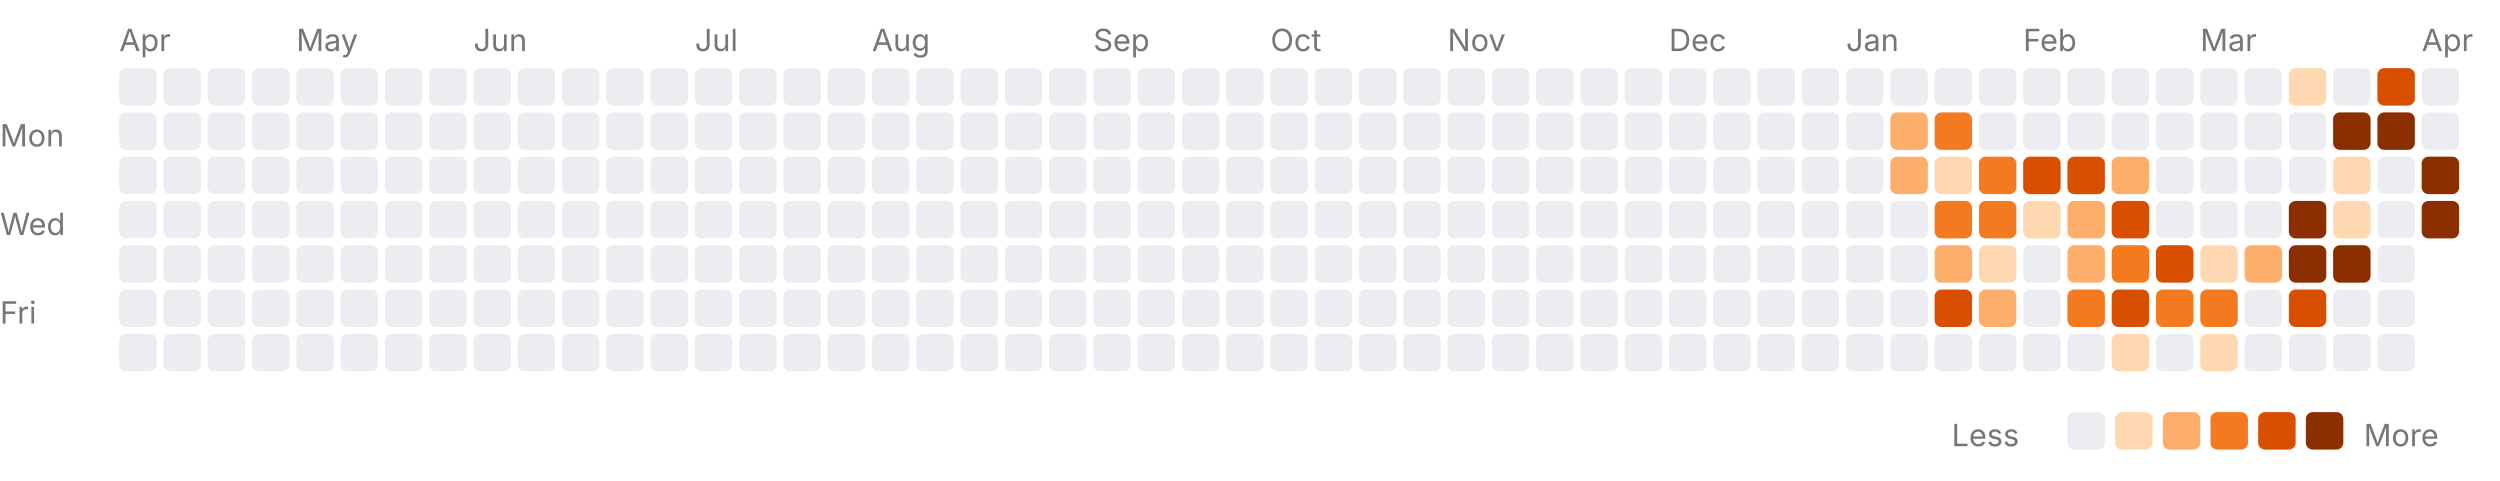
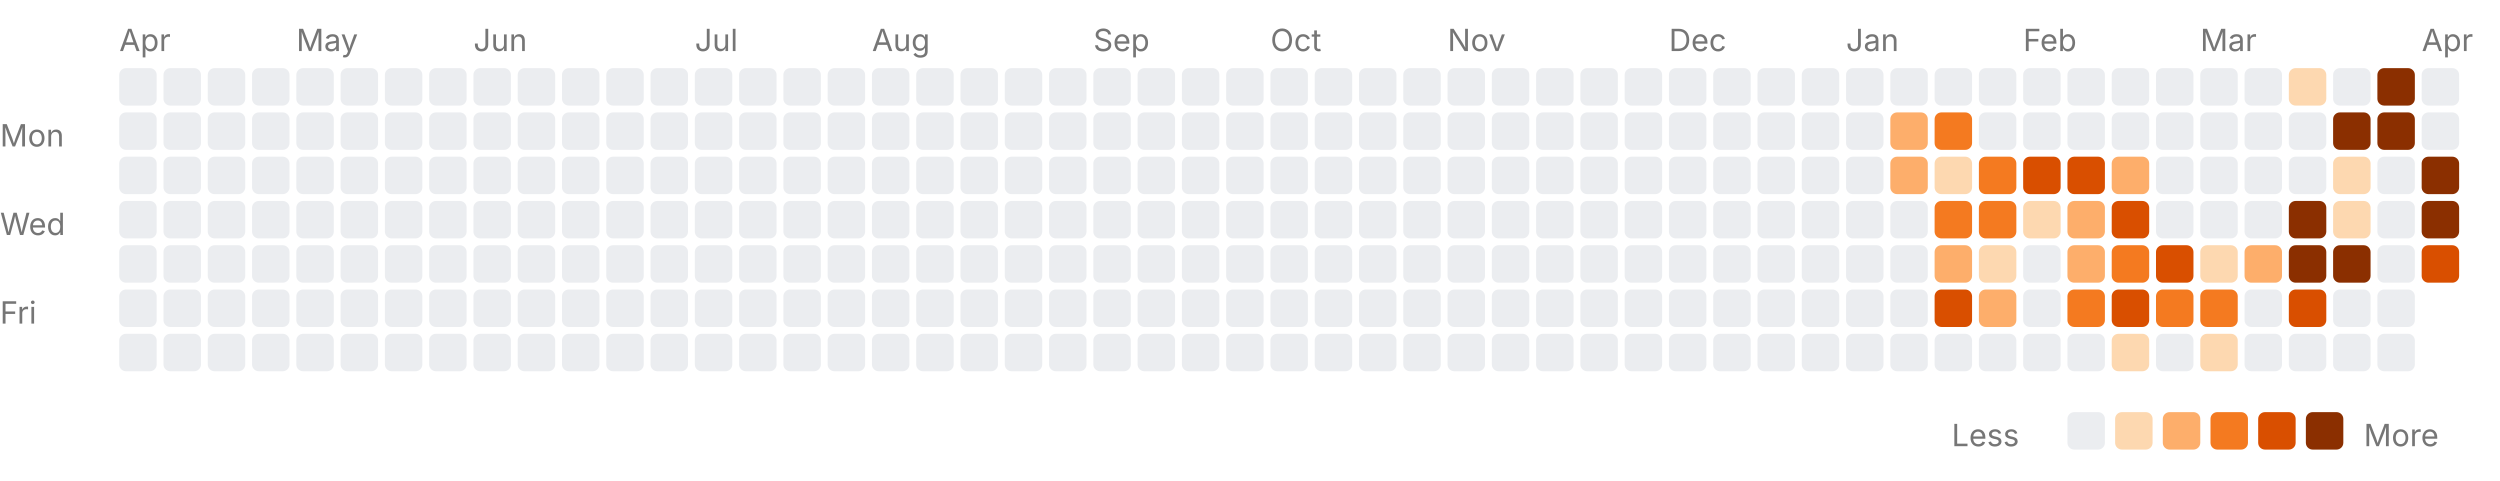
<svg xmlns="http://www.w3.org/2000/svg" width="734" height="141">
  <style>
  text { font-size: 9px; fill: #767676; font-family: -apple-system, BlinkMacSystemFont, sans-serif; }
</style>
  <text x="0" y="43">Mon</text>
  <text x="0" y="69">Wed</text>
  <text x="0" y="95">Fri</text>
  <text x="35" y="15">Apr</text>
  <rect x="35" y="20" width="11" height="11" rx="2" fill="#ebedf0" />
  <rect x="35" y="33" width="11" height="11" rx="2" fill="#ebedf0" />
  <rect x="35" y="46" width="11" height="11" rx="2" fill="#ebedf0" />
  <rect x="35" y="59" width="11" height="11" rx="2" fill="#ebedf0" />
  <rect x="35" y="72" width="11" height="11" rx="2" fill="#ebedf0" />
  <rect x="35" y="85" width="11" height="11" rx="2" fill="#ebedf0" />
  <rect x="35" y="98" width="11" height="11" rx="2" fill="#ebedf0" />
  <rect x="48" y="20" width="11" height="11" rx="2" fill="#ebedf0" />
  <rect x="48" y="33" width="11" height="11" rx="2" fill="#ebedf0" />
  <rect x="48" y="46" width="11" height="11" rx="2" fill="#ebedf0" />
  <rect x="48" y="59" width="11" height="11" rx="2" fill="#ebedf0" />
  <rect x="48" y="72" width="11" height="11" rx="2" fill="#ebedf0" />
  <rect x="48" y="85" width="11" height="11" rx="2" fill="#ebedf0" />
  <rect x="48" y="98" width="11" height="11" rx="2" fill="#ebedf0" />
  <rect x="61" y="20" width="11" height="11" rx="2" fill="#ebedf0" />
  <rect x="61" y="33" width="11" height="11" rx="2" fill="#ebedf0" />
  <rect x="61" y="46" width="11" height="11" rx="2" fill="#ebedf0" />
  <rect x="61" y="59" width="11" height="11" rx="2" fill="#ebedf0" />
  <rect x="61" y="72" width="11" height="11" rx="2" fill="#ebedf0" />
  <rect x="61" y="85" width="11" height="11" rx="2" fill="#ebedf0" />
  <rect x="61" y="98" width="11" height="11" rx="2" fill="#ebedf0" />
  <rect x="74" y="20" width="11" height="11" rx="2" fill="#ebedf0" />
  <rect x="74" y="33" width="11" height="11" rx="2" fill="#ebedf0" />
  <rect x="74" y="46" width="11" height="11" rx="2" fill="#ebedf0" />
  <rect x="74" y="59" width="11" height="11" rx="2" fill="#ebedf0" />
  <rect x="74" y="72" width="11" height="11" rx="2" fill="#ebedf0" />
  <rect x="74" y="85" width="11" height="11" rx="2" fill="#ebedf0" />
  <rect x="74" y="98" width="11" height="11" rx="2" fill="#ebedf0" />
  <text x="87" y="15">May</text>
  <rect x="87" y="20" width="11" height="11" rx="2" fill="#ebedf0" />
  <rect x="87" y="33" width="11" height="11" rx="2" fill="#ebedf0" />
  <rect x="87" y="46" width="11" height="11" rx="2" fill="#ebedf0" />
  <rect x="87" y="59" width="11" height="11" rx="2" fill="#ebedf0" />
  <rect x="87" y="72" width="11" height="11" rx="2" fill="#ebedf0" />
  <rect x="87" y="85" width="11" height="11" rx="2" fill="#ebedf0" />
  <rect x="87" y="98" width="11" height="11" rx="2" fill="#ebedf0" />
  <rect x="100" y="20" width="11" height="11" rx="2" fill="#ebedf0" />
  <rect x="100" y="33" width="11" height="11" rx="2" fill="#ebedf0" />
  <rect x="100" y="46" width="11" height="11" rx="2" fill="#ebedf0" />
  <rect x="100" y="59" width="11" height="11" rx="2" fill="#ebedf0" />
  <rect x="100" y="72" width="11" height="11" rx="2" fill="#ebedf0" />
  <rect x="100" y="85" width="11" height="11" rx="2" fill="#ebedf0" />
  <rect x="100" y="98" width="11" height="11" rx="2" fill="#ebedf0" />
  <rect x="113" y="20" width="11" height="11" rx="2" fill="#ebedf0" />
  <rect x="113" y="33" width="11" height="11" rx="2" fill="#ebedf0" />
  <rect x="113" y="46" width="11" height="11" rx="2" fill="#ebedf0" />
  <rect x="113" y="59" width="11" height="11" rx="2" fill="#ebedf0" />
  <rect x="113" y="72" width="11" height="11" rx="2" fill="#ebedf0" />
  <rect x="113" y="85" width="11" height="11" rx="2" fill="#ebedf0" />
  <rect x="113" y="98" width="11" height="11" rx="2" fill="#ebedf0" />
  <rect x="126" y="20" width="11" height="11" rx="2" fill="#ebedf0" />
  <rect x="126" y="33" width="11" height="11" rx="2" fill="#ebedf0" />
  <rect x="126" y="46" width="11" height="11" rx="2" fill="#ebedf0" />
  <rect x="126" y="59" width="11" height="11" rx="2" fill="#ebedf0" />
  <rect x="126" y="72" width="11" height="11" rx="2" fill="#ebedf0" />
  <rect x="126" y="85" width="11" height="11" rx="2" fill="#ebedf0" />
  <rect x="126" y="98" width="11" height="11" rx="2" fill="#ebedf0" />
  <text x="139" y="15">Jun</text>
  <rect x="139" y="20" width="11" height="11" rx="2" fill="#ebedf0" />
  <rect x="139" y="33" width="11" height="11" rx="2" fill="#ebedf0" />
  <rect x="139" y="46" width="11" height="11" rx="2" fill="#ebedf0" />
  <rect x="139" y="59" width="11" height="11" rx="2" fill="#ebedf0" />
  <rect x="139" y="72" width="11" height="11" rx="2" fill="#ebedf0" />
  <rect x="139" y="85" width="11" height="11" rx="2" fill="#ebedf0" />
  <rect x="139" y="98" width="11" height="11" rx="2" fill="#ebedf0" />
  <rect x="152" y="20" width="11" height="11" rx="2" fill="#ebedf0" />
  <rect x="152" y="33" width="11" height="11" rx="2" fill="#ebedf0" />
  <rect x="152" y="46" width="11" height="11" rx="2" fill="#ebedf0" />
  <rect x="152" y="59" width="11" height="11" rx="2" fill="#ebedf0" />
  <rect x="152" y="72" width="11" height="11" rx="2" fill="#ebedf0" />
  <rect x="152" y="85" width="11" height="11" rx="2" fill="#ebedf0" />
  <rect x="152" y="98" width="11" height="11" rx="2" fill="#ebedf0" />
  <rect x="165" y="20" width="11" height="11" rx="2" fill="#ebedf0" />
  <rect x="165" y="33" width="11" height="11" rx="2" fill="#ebedf0" />
  <rect x="165" y="46" width="11" height="11" rx="2" fill="#ebedf0" />
  <rect x="165" y="59" width="11" height="11" rx="2" fill="#ebedf0" />
  <rect x="165" y="72" width="11" height="11" rx="2" fill="#ebedf0" />
  <rect x="165" y="85" width="11" height="11" rx="2" fill="#ebedf0" />
  <rect x="165" y="98" width="11" height="11" rx="2" fill="#ebedf0" />
  <rect x="178" y="20" width="11" height="11" rx="2" fill="#ebedf0" />
  <rect x="178" y="33" width="11" height="11" rx="2" fill="#ebedf0" />
  <rect x="178" y="46" width="11" height="11" rx="2" fill="#ebedf0" />
  <rect x="178" y="59" width="11" height="11" rx="2" fill="#ebedf0" />
  <rect x="178" y="72" width="11" height="11" rx="2" fill="#ebedf0" />
  <rect x="178" y="85" width="11" height="11" rx="2" fill="#ebedf0" />
  <rect x="178" y="98" width="11" height="11" rx="2" fill="#ebedf0" />
  <rect x="191" y="20" width="11" height="11" rx="2" fill="#ebedf0" />
  <rect x="191" y="33" width="11" height="11" rx="2" fill="#ebedf0" />
  <rect x="191" y="46" width="11" height="11" rx="2" fill="#ebedf0" />
  <rect x="191" y="59" width="11" height="11" rx="2" fill="#ebedf0" />
  <rect x="191" y="72" width="11" height="11" rx="2" fill="#ebedf0" />
  <rect x="191" y="85" width="11" height="11" rx="2" fill="#ebedf0" />
  <rect x="191" y="98" width="11" height="11" rx="2" fill="#ebedf0" />
  <text x="204" y="15">Jul</text>
  <rect x="204" y="20" width="11" height="11" rx="2" fill="#ebedf0" />
  <rect x="204" y="33" width="11" height="11" rx="2" fill="#ebedf0" />
  <rect x="204" y="46" width="11" height="11" rx="2" fill="#ebedf0" />
  <rect x="204" y="59" width="11" height="11" rx="2" fill="#ebedf0" />
  <rect x="204" y="72" width="11" height="11" rx="2" fill="#ebedf0" />
  <rect x="204" y="85" width="11" height="11" rx="2" fill="#ebedf0" />
  <rect x="204" y="98" width="11" height="11" rx="2" fill="#ebedf0" />
  <rect x="217" y="20" width="11" height="11" rx="2" fill="#ebedf0" />
  <rect x="217" y="33" width="11" height="11" rx="2" fill="#ebedf0" />
  <rect x="217" y="46" width="11" height="11" rx="2" fill="#ebedf0" />
  <rect x="217" y="59" width="11" height="11" rx="2" fill="#ebedf0" />
  <rect x="217" y="72" width="11" height="11" rx="2" fill="#ebedf0" />
  <rect x="217" y="85" width="11" height="11" rx="2" fill="#ebedf0" />
  <rect x="217" y="98" width="11" height="11" rx="2" fill="#ebedf0" />
  <rect x="230" y="20" width="11" height="11" rx="2" fill="#ebedf0" />
  <rect x="230" y="33" width="11" height="11" rx="2" fill="#ebedf0" />
  <rect x="230" y="46" width="11" height="11" rx="2" fill="#ebedf0" />
  <rect x="230" y="59" width="11" height="11" rx="2" fill="#ebedf0" />
  <rect x="230" y="72" width="11" height="11" rx="2" fill="#ebedf0" />
  <rect x="230" y="85" width="11" height="11" rx="2" fill="#ebedf0" />
  <rect x="230" y="98" width="11" height="11" rx="2" fill="#ebedf0" />
  <rect x="243" y="20" width="11" height="11" rx="2" fill="#ebedf0" />
  <rect x="243" y="33" width="11" height="11" rx="2" fill="#ebedf0" />
  <rect x="243" y="46" width="11" height="11" rx="2" fill="#ebedf0" />
  <rect x="243" y="59" width="11" height="11" rx="2" fill="#ebedf0" />
  <rect x="243" y="72" width="11" height="11" rx="2" fill="#ebedf0" />
  <rect x="243" y="85" width="11" height="11" rx="2" fill="#ebedf0" />
  <rect x="243" y="98" width="11" height="11" rx="2" fill="#ebedf0" />
  <text x="256" y="15">Aug</text>
  <rect x="256" y="20" width="11" height="11" rx="2" fill="#ebedf0" />
  <rect x="256" y="33" width="11" height="11" rx="2" fill="#ebedf0" />
  <rect x="256" y="46" width="11" height="11" rx="2" fill="#ebedf0" />
  <rect x="256" y="59" width="11" height="11" rx="2" fill="#ebedf0" />
  <rect x="256" y="72" width="11" height="11" rx="2" fill="#ebedf0" />
  <rect x="256" y="85" width="11" height="11" rx="2" fill="#ebedf0" />
  <rect x="256" y="98" width="11" height="11" rx="2" fill="#ebedf0" />
  <rect x="269" y="20" width="11" height="11" rx="2" fill="#ebedf0" />
  <rect x="269" y="33" width="11" height="11" rx="2" fill="#ebedf0" />
  <rect x="269" y="46" width="11" height="11" rx="2" fill="#ebedf0" />
  <rect x="269" y="59" width="11" height="11" rx="2" fill="#ebedf0" />
  <rect x="269" y="72" width="11" height="11" rx="2" fill="#ebedf0" />
  <rect x="269" y="85" width="11" height="11" rx="2" fill="#ebedf0" />
  <rect x="269" y="98" width="11" height="11" rx="2" fill="#ebedf0" />
  <rect x="282" y="20" width="11" height="11" rx="2" fill="#ebedf0" />
  <rect x="282" y="33" width="11" height="11" rx="2" fill="#ebedf0" />
  <rect x="282" y="46" width="11" height="11" rx="2" fill="#ebedf0" />
  <rect x="282" y="59" width="11" height="11" rx="2" fill="#ebedf0" />
  <rect x="282" y="72" width="11" height="11" rx="2" fill="#ebedf0" />
  <rect x="282" y="85" width="11" height="11" rx="2" fill="#ebedf0" />
  <rect x="282" y="98" width="11" height="11" rx="2" fill="#ebedf0" />
  <rect x="295" y="20" width="11" height="11" rx="2" fill="#ebedf0" />
  <rect x="295" y="33" width="11" height="11" rx="2" fill="#ebedf0" />
  <rect x="295" y="46" width="11" height="11" rx="2" fill="#ebedf0" />
  <rect x="295" y="59" width="11" height="11" rx="2" fill="#ebedf0" />
  <rect x="295" y="72" width="11" height="11" rx="2" fill="#ebedf0" />
  <rect x="295" y="85" width="11" height="11" rx="2" fill="#ebedf0" />
  <rect x="295" y="98" width="11" height="11" rx="2" fill="#ebedf0" />
  <rect x="308" y="20" width="11" height="11" rx="2" fill="#ebedf0" />
  <rect x="308" y="33" width="11" height="11" rx="2" fill="#ebedf0" />
  <rect x="308" y="46" width="11" height="11" rx="2" fill="#ebedf0" />
  <rect x="308" y="59" width="11" height="11" rx="2" fill="#ebedf0" />
  <rect x="308" y="72" width="11" height="11" rx="2" fill="#ebedf0" />
  <rect x="308" y="85" width="11" height="11" rx="2" fill="#ebedf0" />
  <rect x="308" y="98" width="11" height="11" rx="2" fill="#ebedf0" />
  <text x="321" y="15">Sep</text>
  <rect x="321" y="20" width="11" height="11" rx="2" fill="#ebedf0" />
  <rect x="321" y="33" width="11" height="11" rx="2" fill="#ebedf0" />
  <rect x="321" y="46" width="11" height="11" rx="2" fill="#ebedf0" />
  <rect x="321" y="59" width="11" height="11" rx="2" fill="#ebedf0" />
  <rect x="321" y="72" width="11" height="11" rx="2" fill="#ebedf0" />
  <rect x="321" y="85" width="11" height="11" rx="2" fill="#ebedf0" />
  <rect x="321" y="98" width="11" height="11" rx="2" fill="#ebedf0" />
  <rect x="334" y="20" width="11" height="11" rx="2" fill="#ebedf0" />
  <rect x="334" y="33" width="11" height="11" rx="2" fill="#ebedf0" />
  <rect x="334" y="46" width="11" height="11" rx="2" fill="#ebedf0" />
  <rect x="334" y="59" width="11" height="11" rx="2" fill="#ebedf0" />
  <rect x="334" y="72" width="11" height="11" rx="2" fill="#ebedf0" />
  <rect x="334" y="85" width="11" height="11" rx="2" fill="#ebedf0" />
  <rect x="334" y="98" width="11" height="11" rx="2" fill="#ebedf0" />
  <rect x="347" y="20" width="11" height="11" rx="2" fill="#ebedf0" />
  <rect x="347" y="33" width="11" height="11" rx="2" fill="#ebedf0" />
  <rect x="347" y="46" width="11" height="11" rx="2" fill="#ebedf0" />
  <rect x="347" y="59" width="11" height="11" rx="2" fill="#ebedf0" />
  <rect x="347" y="72" width="11" height="11" rx="2" fill="#ebedf0" />
  <rect x="347" y="85" width="11" height="11" rx="2" fill="#ebedf0" />
  <rect x="347" y="98" width="11" height="11" rx="2" fill="#ebedf0" />
  <rect x="360" y="20" width="11" height="11" rx="2" fill="#ebedf0" />
  <rect x="360" y="33" width="11" height="11" rx="2" fill="#ebedf0" />
  <rect x="360" y="46" width="11" height="11" rx="2" fill="#ebedf0" />
  <rect x="360" y="59" width="11" height="11" rx="2" fill="#ebedf0" />
  <rect x="360" y="72" width="11" height="11" rx="2" fill="#ebedf0" />
  <rect x="360" y="85" width="11" height="11" rx="2" fill="#ebedf0" />
  <rect x="360" y="98" width="11" height="11" rx="2" fill="#ebedf0" />
  <text x="373" y="15">Oct</text>
  <rect x="373" y="20" width="11" height="11" rx="2" fill="#ebedf0" />
  <rect x="373" y="33" width="11" height="11" rx="2" fill="#ebedf0" />
  <rect x="373" y="46" width="11" height="11" rx="2" fill="#ebedf0" />
  <rect x="373" y="59" width="11" height="11" rx="2" fill="#ebedf0" />
  <rect x="373" y="72" width="11" height="11" rx="2" fill="#ebedf0" />
  <rect x="373" y="85" width="11" height="11" rx="2" fill="#ebedf0" />
  <rect x="373" y="98" width="11" height="11" rx="2" fill="#ebedf0" />
  <rect x="386" y="20" width="11" height="11" rx="2" fill="#ebedf0" />
  <rect x="386" y="33" width="11" height="11" rx="2" fill="#ebedf0" />
  <rect x="386" y="46" width="11" height="11" rx="2" fill="#ebedf0" />
  <rect x="386" y="59" width="11" height="11" rx="2" fill="#ebedf0" />
  <rect x="386" y="72" width="11" height="11" rx="2" fill="#ebedf0" />
  <rect x="386" y="85" width="11" height="11" rx="2" fill="#ebedf0" />
  <rect x="386" y="98" width="11" height="11" rx="2" fill="#ebedf0" />
  <rect x="399" y="20" width="11" height="11" rx="2" fill="#ebedf0" />
  <rect x="399" y="33" width="11" height="11" rx="2" fill="#ebedf0" />
  <rect x="399" y="46" width="11" height="11" rx="2" fill="#ebedf0" />
  <rect x="399" y="59" width="11" height="11" rx="2" fill="#ebedf0" />
  <rect x="399" y="72" width="11" height="11" rx="2" fill="#ebedf0" />
  <rect x="399" y="85" width="11" height="11" rx="2" fill="#ebedf0" />
  <rect x="399" y="98" width="11" height="11" rx="2" fill="#ebedf0" />
  <rect x="412" y="20" width="11" height="11" rx="2" fill="#ebedf0" />
  <rect x="412" y="33" width="11" height="11" rx="2" fill="#ebedf0" />
  <rect x="412" y="46" width="11" height="11" rx="2" fill="#ebedf0" />
  <rect x="412" y="59" width="11" height="11" rx="2" fill="#ebedf0" />
  <rect x="412" y="72" width="11" height="11" rx="2" fill="#ebedf0" />
  <rect x="412" y="85" width="11" height="11" rx="2" fill="#ebedf0" />
  <rect x="412" y="98" width="11" height="11" rx="2" fill="#ebedf0" />
  <text x="425" y="15">Nov</text>
  <rect x="425" y="20" width="11" height="11" rx="2" fill="#ebedf0" />
  <rect x="425" y="33" width="11" height="11" rx="2" fill="#ebedf0" />
  <rect x="425" y="46" width="11" height="11" rx="2" fill="#ebedf0" />
  <rect x="425" y="59" width="11" height="11" rx="2" fill="#ebedf0" />
  <rect x="425" y="72" width="11" height="11" rx="2" fill="#ebedf0" />
  <rect x="425" y="85" width="11" height="11" rx="2" fill="#ebedf0" />
  <rect x="425" y="98" width="11" height="11" rx="2" fill="#ebedf0" />
  <rect x="438" y="20" width="11" height="11" rx="2" fill="#ebedf0" />
  <rect x="438" y="33" width="11" height="11" rx="2" fill="#ebedf0" />
  <rect x="438" y="46" width="11" height="11" rx="2" fill="#ebedf0" />
  <rect x="438" y="59" width="11" height="11" rx="2" fill="#ebedf0" />
  <rect x="438" y="72" width="11" height="11" rx="2" fill="#ebedf0" />
  <rect x="438" y="85" width="11" height="11" rx="2" fill="#ebedf0" />
  <rect x="438" y="98" width="11" height="11" rx="2" fill="#ebedf0" />
  <rect x="451" y="20" width="11" height="11" rx="2" fill="#ebedf0" />
  <rect x="451" y="33" width="11" height="11" rx="2" fill="#ebedf0" />
  <rect x="451" y="46" width="11" height="11" rx="2" fill="#ebedf0" />
  <rect x="451" y="59" width="11" height="11" rx="2" fill="#ebedf0" />
  <rect x="451" y="72" width="11" height="11" rx="2" fill="#ebedf0" />
  <rect x="451" y="85" width="11" height="11" rx="2" fill="#ebedf0" />
  <rect x="451" y="98" width="11" height="11" rx="2" fill="#ebedf0" />
  <rect x="464" y="20" width="11" height="11" rx="2" fill="#ebedf0" />
  <rect x="464" y="33" width="11" height="11" rx="2" fill="#ebedf0" />
  <rect x="464" y="46" width="11" height="11" rx="2" fill="#ebedf0" />
  <rect x="464" y="59" width="11" height="11" rx="2" fill="#ebedf0" />
  <rect x="464" y="72" width="11" height="11" rx="2" fill="#ebedf0" />
  <rect x="464" y="85" width="11" height="11" rx="2" fill="#ebedf0" />
  <rect x="464" y="98" width="11" height="11" rx="2" fill="#ebedf0" />
  <rect x="477" y="20" width="11" height="11" rx="2" fill="#ebedf0" />
  <rect x="477" y="33" width="11" height="11" rx="2" fill="#ebedf0" />
  <rect x="477" y="46" width="11" height="11" rx="2" fill="#ebedf0" />
  <rect x="477" y="59" width="11" height="11" rx="2" fill="#ebedf0" />
  <rect x="477" y="72" width="11" height="11" rx="2" fill="#ebedf0" />
  <rect x="477" y="85" width="11" height="11" rx="2" fill="#ebedf0" />
  <rect x="477" y="98" width="11" height="11" rx="2" fill="#ebedf0" />
  <text x="490" y="15">Dec</text>
  <rect x="490" y="20" width="11" height="11" rx="2" fill="#ebedf0" />
  <rect x="490" y="33" width="11" height="11" rx="2" fill="#ebedf0" />
  <rect x="490" y="46" width="11" height="11" rx="2" fill="#ebedf0" />
  <rect x="490" y="59" width="11" height="11" rx="2" fill="#ebedf0" />
  <rect x="490" y="72" width="11" height="11" rx="2" fill="#ebedf0" />
  <rect x="490" y="85" width="11" height="11" rx="2" fill="#ebedf0" />
  <rect x="490" y="98" width="11" height="11" rx="2" fill="#ebedf0" />
  <rect x="503" y="20" width="11" height="11" rx="2" fill="#ebedf0" />
  <rect x="503" y="33" width="11" height="11" rx="2" fill="#ebedf0" />
  <rect x="503" y="46" width="11" height="11" rx="2" fill="#ebedf0" />
  <rect x="503" y="59" width="11" height="11" rx="2" fill="#ebedf0" />
  <rect x="503" y="72" width="11" height="11" rx="2" fill="#ebedf0" />
  <rect x="503" y="85" width="11" height="11" rx="2" fill="#ebedf0" />
  <rect x="503" y="98" width="11" height="11" rx="2" fill="#ebedf0" />
  <rect x="516" y="20" width="11" height="11" rx="2" fill="#ebedf0" />
  <rect x="516" y="33" width="11" height="11" rx="2" fill="#ebedf0" />
  <rect x="516" y="46" width="11" height="11" rx="2" fill="#ebedf0" />
  <rect x="516" y="59" width="11" height="11" rx="2" fill="#ebedf0" />
  <rect x="516" y="72" width="11" height="11" rx="2" fill="#ebedf0" />
  <rect x="516" y="85" width="11" height="11" rx="2" fill="#ebedf0" />
  <rect x="516" y="98" width="11" height="11" rx="2" fill="#ebedf0" />
  <rect x="529" y="20" width="11" height="11" rx="2" fill="#ebedf0" />
  <rect x="529" y="33" width="11" height="11" rx="2" fill="#ebedf0" />
  <rect x="529" y="46" width="11" height="11" rx="2" fill="#ebedf0" />
  <rect x="529" y="59" width="11" height="11" rx="2" fill="#ebedf0" />
  <rect x="529" y="72" width="11" height="11" rx="2" fill="#ebedf0" />
  <rect x="529" y="85" width="11" height="11" rx="2" fill="#ebedf0" />
  <rect x="529" y="98" width="11" height="11" rx="2" fill="#ebedf0" />
  <text x="542" y="15">Jan</text>
  <rect x="542" y="20" width="11" height="11" rx="2" fill="#ebedf0" />
  <rect x="542" y="33" width="11" height="11" rx="2" fill="#ebedf0" />
  <rect x="542" y="46" width="11" height="11" rx="2" fill="#ebedf0" />
  <rect x="542" y="59" width="11" height="11" rx="2" fill="#ebedf0" />
  <rect x="542" y="72" width="11" height="11" rx="2" fill="#ebedf0" />
  <rect x="542" y="85" width="11" height="11" rx="2" fill="#ebedf0" />
  <rect x="542" y="98" width="11" height="11" rx="2" fill="#ebedf0" />
  <rect x="555" y="20" width="11" height="11" rx="2" fill="#ebedf0" />
  <rect x="555" y="33" width="11" height="11" rx="2" fill="#fdae6b" />
  <rect x="555" y="46" width="11" height="11" rx="2" fill="#fdae6b" />
  <rect x="555" y="59" width="11" height="11" rx="2" fill="#ebedf0" />
  <rect x="555" y="72" width="11" height="11" rx="2" fill="#ebedf0" />
  <rect x="555" y="85" width="11" height="11" rx="2" fill="#ebedf0" />
  <rect x="555" y="98" width="11" height="11" rx="2" fill="#ebedf0" />
  <rect x="568" y="20" width="11" height="11" rx="2" fill="#ebedf0" />
  <rect x="568" y="33" width="11" height="11" rx="2" fill="#f47a20" />
  <rect x="568" y="46" width="11" height="11" rx="2" fill="#fdd8b0" />
  <rect x="568" y="59" width="11" height="11" rx="2" fill="#f47a20" />
  <rect x="568" y="72" width="11" height="11" rx="2" fill="#fdae6b" />
  <rect x="568" y="85" width="11" height="11" rx="2" fill="#d94f00" />
  <rect x="568" y="98" width="11" height="11" rx="2" fill="#ebedf0" />
  <rect x="581" y="20" width="11" height="11" rx="2" fill="#ebedf0" />
  <rect x="581" y="33" width="11" height="11" rx="2" fill="#ebedf0" />
  <rect x="581" y="46" width="11" height="11" rx="2" fill="#f47a20" />
  <rect x="581" y="59" width="11" height="11" rx="2" fill="#f47a20" />
  <rect x="581" y="72" width="11" height="11" rx="2" fill="#fdd8b0" />
  <rect x="581" y="85" width="11" height="11" rx="2" fill="#fdae6b" />
  <rect x="581" y="98" width="11" height="11" rx="2" fill="#ebedf0" />
  <text x="594" y="15">Feb</text>
  <rect x="594" y="20" width="11" height="11" rx="2" fill="#ebedf0" />
  <rect x="594" y="33" width="11" height="11" rx="2" fill="#ebedf0" />
  <rect x="594" y="46" width="11" height="11" rx="2" fill="#d94f00" />
  <rect x="594" y="59" width="11" height="11" rx="2" fill="#fdd8b0" />
  <rect x="594" y="72" width="11" height="11" rx="2" fill="#ebedf0" />
  <rect x="594" y="85" width="11" height="11" rx="2" fill="#ebedf0" />
  <rect x="594" y="98" width="11" height="11" rx="2" fill="#ebedf0" />
  <rect x="607" y="20" width="11" height="11" rx="2" fill="#ebedf0" />
  <rect x="607" y="33" width="11" height="11" rx="2" fill="#ebedf0" />
  <rect x="607" y="46" width="11" height="11" rx="2" fill="#d94f00" />
  <rect x="607" y="59" width="11" height="11" rx="2" fill="#fdae6b" />
  <rect x="607" y="72" width="11" height="11" rx="2" fill="#fdae6b" />
  <rect x="607" y="85" width="11" height="11" rx="2" fill="#f47a20" />
  <rect x="607" y="98" width="11" height="11" rx="2" fill="#ebedf0" />
  <rect x="620" y="20" width="11" height="11" rx="2" fill="#ebedf0" />
  <rect x="620" y="33" width="11" height="11" rx="2" fill="#ebedf0" />
  <rect x="620" y="46" width="11" height="11" rx="2" fill="#fdae6b" />
  <rect x="620" y="59" width="11" height="11" rx="2" fill="#d94f00" />
  <rect x="620" y="72" width="11" height="11" rx="2" fill="#f47a20" />
  <rect x="620" y="85" width="11" height="11" rx="2" fill="#d94f00" />
  <rect x="620" y="98" width="11" height="11" rx="2" fill="#fdd8b0" />
  <rect x="633" y="20" width="11" height="11" rx="2" fill="#ebedf0" />
  <rect x="633" y="33" width="11" height="11" rx="2" fill="#ebedf0" />
  <rect x="633" y="46" width="11" height="11" rx="2" fill="#ebedf0" />
  <rect x="633" y="59" width="11" height="11" rx="2" fill="#ebedf0" />
  <rect x="633" y="72" width="11" height="11" rx="2" fill="#d94f00" />
  <rect x="633" y="85" width="11" height="11" rx="2" fill="#f47a20" />
  <rect x="633" y="98" width="11" height="11" rx="2" fill="#ebedf0" />
  <text x="646" y="15">Mar</text>
  <rect x="646" y="20" width="11" height="11" rx="2" fill="#ebedf0" />
  <rect x="646" y="33" width="11" height="11" rx="2" fill="#ebedf0" />
  <rect x="646" y="46" width="11" height="11" rx="2" fill="#ebedf0" />
  <rect x="646" y="59" width="11" height="11" rx="2" fill="#ebedf0" />
  <rect x="646" y="72" width="11" height="11" rx="2" fill="#fdd8b0" />
  <rect x="646" y="85" width="11" height="11" rx="2" fill="#f47a20" />
  <rect x="646" y="98" width="11" height="11" rx="2" fill="#fdd8b0" />
  <rect x="659" y="20" width="11" height="11" rx="2" fill="#ebedf0" />
  <rect x="659" y="33" width="11" height="11" rx="2" fill="#ebedf0" />
  <rect x="659" y="46" width="11" height="11" rx="2" fill="#ebedf0" />
  <rect x="659" y="59" width="11" height="11" rx="2" fill="#ebedf0" />
  <rect x="659" y="72" width="11" height="11" rx="2" fill="#fdae6b" />
  <rect x="659" y="85" width="11" height="11" rx="2" fill="#ebedf0" />
  <rect x="659" y="98" width="11" height="11" rx="2" fill="#ebedf0" />
  <rect x="672" y="20" width="11" height="11" rx="2" fill="#fdd8b0" />
  <rect x="672" y="33" width="11" height="11" rx="2" fill="#ebedf0" />
  <rect x="672" y="46" width="11" height="11" rx="2" fill="#ebedf0" />
  <rect x="672" y="59" width="11" height="11" rx="2" fill="#8b2f00" />
  <rect x="672" y="72" width="11" height="11" rx="2" fill="#8b2f00" />
  <rect x="672" y="85" width="11" height="11" rx="2" fill="#d94f00" />
  <rect x="672" y="98" width="11" height="11" rx="2" fill="#ebedf0" />
  <rect x="685" y="20" width="11" height="11" rx="2" fill="#ebedf0" />
  <rect x="685" y="33" width="11" height="11" rx="2" fill="#8b2f00" />
  <rect x="685" y="46" width="11" height="11" rx="2" fill="#fdd8b0" />
  <rect x="685" y="59" width="11" height="11" rx="2" fill="#fdd8b0" />
  <rect x="685" y="72" width="11" height="11" rx="2" fill="#8b2f00" />
  <rect x="685" y="85" width="11" height="11" rx="2" fill="#ebedf0" />
  <rect x="685" y="98" width="11" height="11" rx="2" fill="#ebedf0" />
-   <rect x="698" y="20" width="11" height="11" rx="2" fill="#d94f00" />
+   <rect x="698" y="20" width="11" height="11" rx="2" fill="#8b2f00" />
  <rect x="698" y="33" width="11" height="11" rx="2" fill="#8b2f00" />
  <rect x="698" y="46" width="11" height="11" rx="2" fill="#ebedf0" />
  <rect x="698" y="59" width="11" height="11" rx="2" fill="#ebedf0" />
  <rect x="698" y="72" width="11" height="11" rx="2" fill="#ebedf0" />
  <rect x="698" y="85" width="11" height="11" rx="2" fill="#ebedf0" />
  <rect x="698" y="98" width="11" height="11" rx="2" fill="#ebedf0" />
  <text x="711" y="15">Apr</text>
  <rect x="711" y="20" width="11" height="11" rx="2" fill="#ebedf0" />
  <rect x="711" y="33" width="11" height="11" rx="2" fill="#ebedf0" />
  <rect x="711" y="46" width="11" height="11" rx="2" fill="#8b2f00" />
  <rect x="711" y="59" width="11" height="11" rx="2" fill="#8b2f00" />
+   <rect x="711" y="72" width="11" height="11" rx="2" fill="#d94f00" />
  <text x="573" y="131">Less</text>
  <rect x="607" y="121" width="11" height="11" rx="2" fill="#ebedf0" />
  <rect x="621" y="121" width="11" height="11" rx="2" fill="#fdd8b0" />
  <rect x="635" y="121" width="11" height="11" rx="2" fill="#fdae6b" />
  <rect x="649" y="121" width="11" height="11" rx="2" fill="#f47a20" />
  <rect x="663" y="121" width="11" height="11" rx="2" fill="#d94f00" />
  <rect x="677" y="121" width="11" height="11" rx="2" fill="#8b2f00" />
  <text x="694" y="131">More</text>
</svg>
